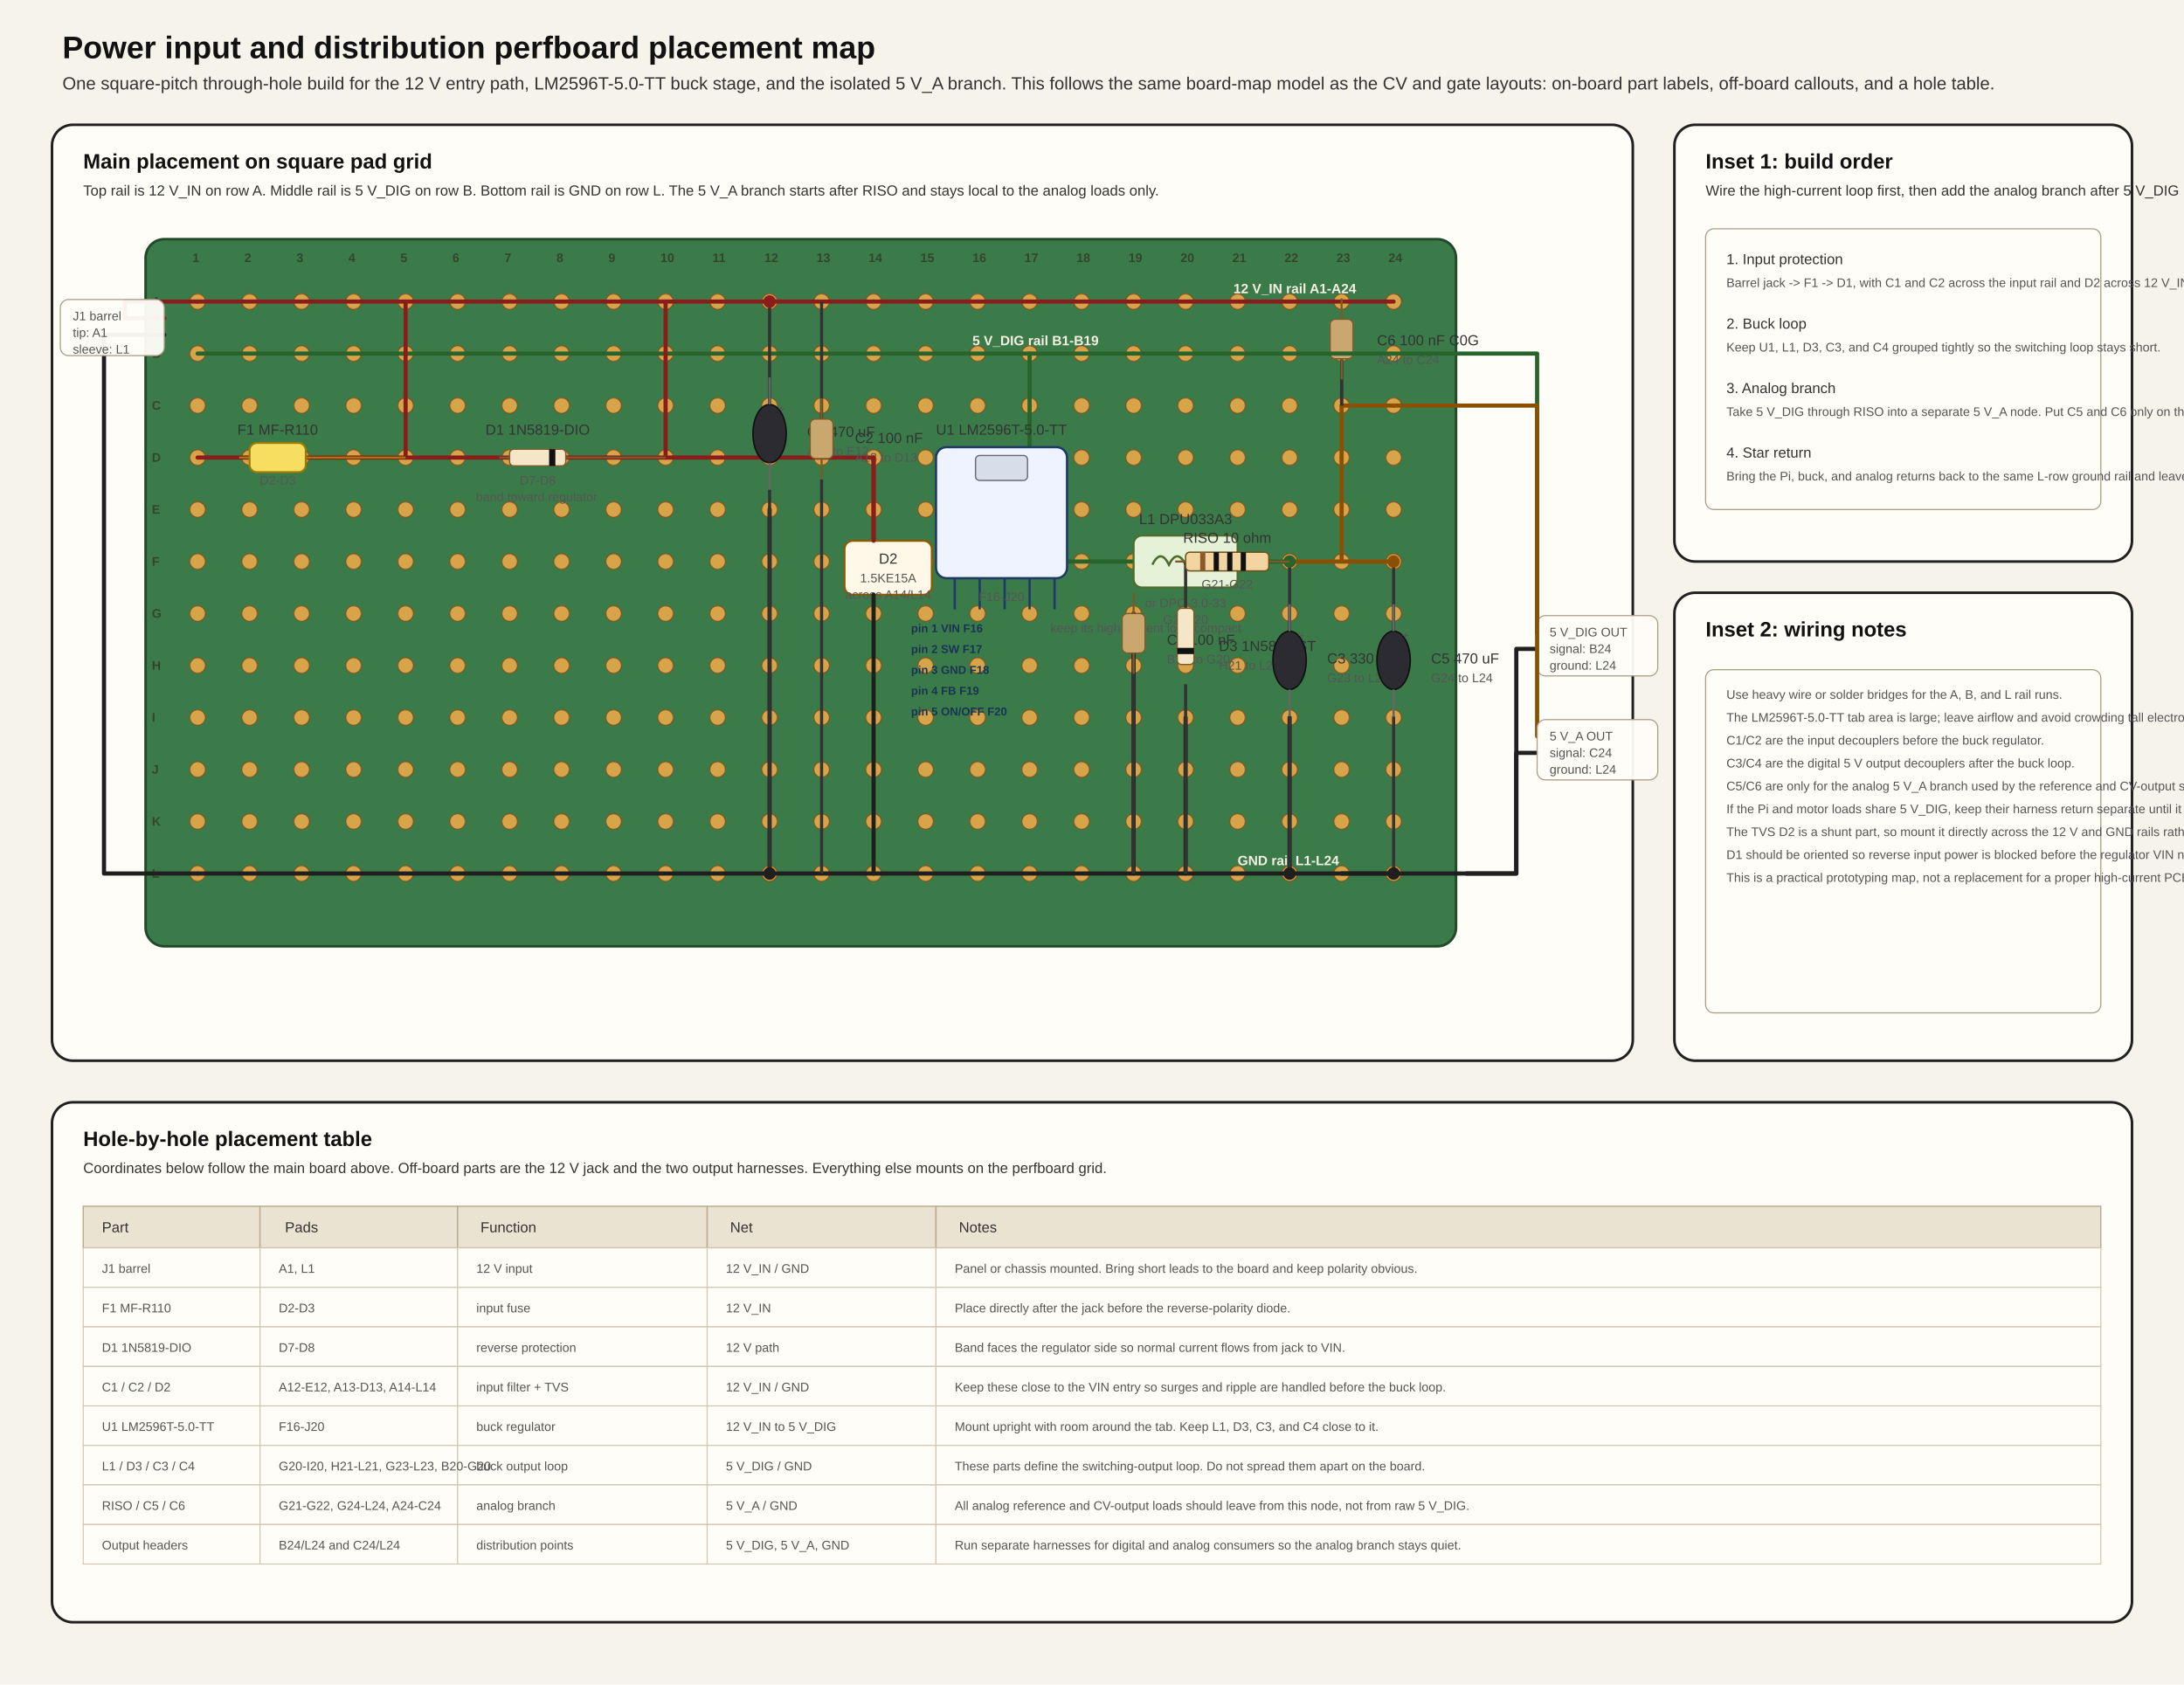
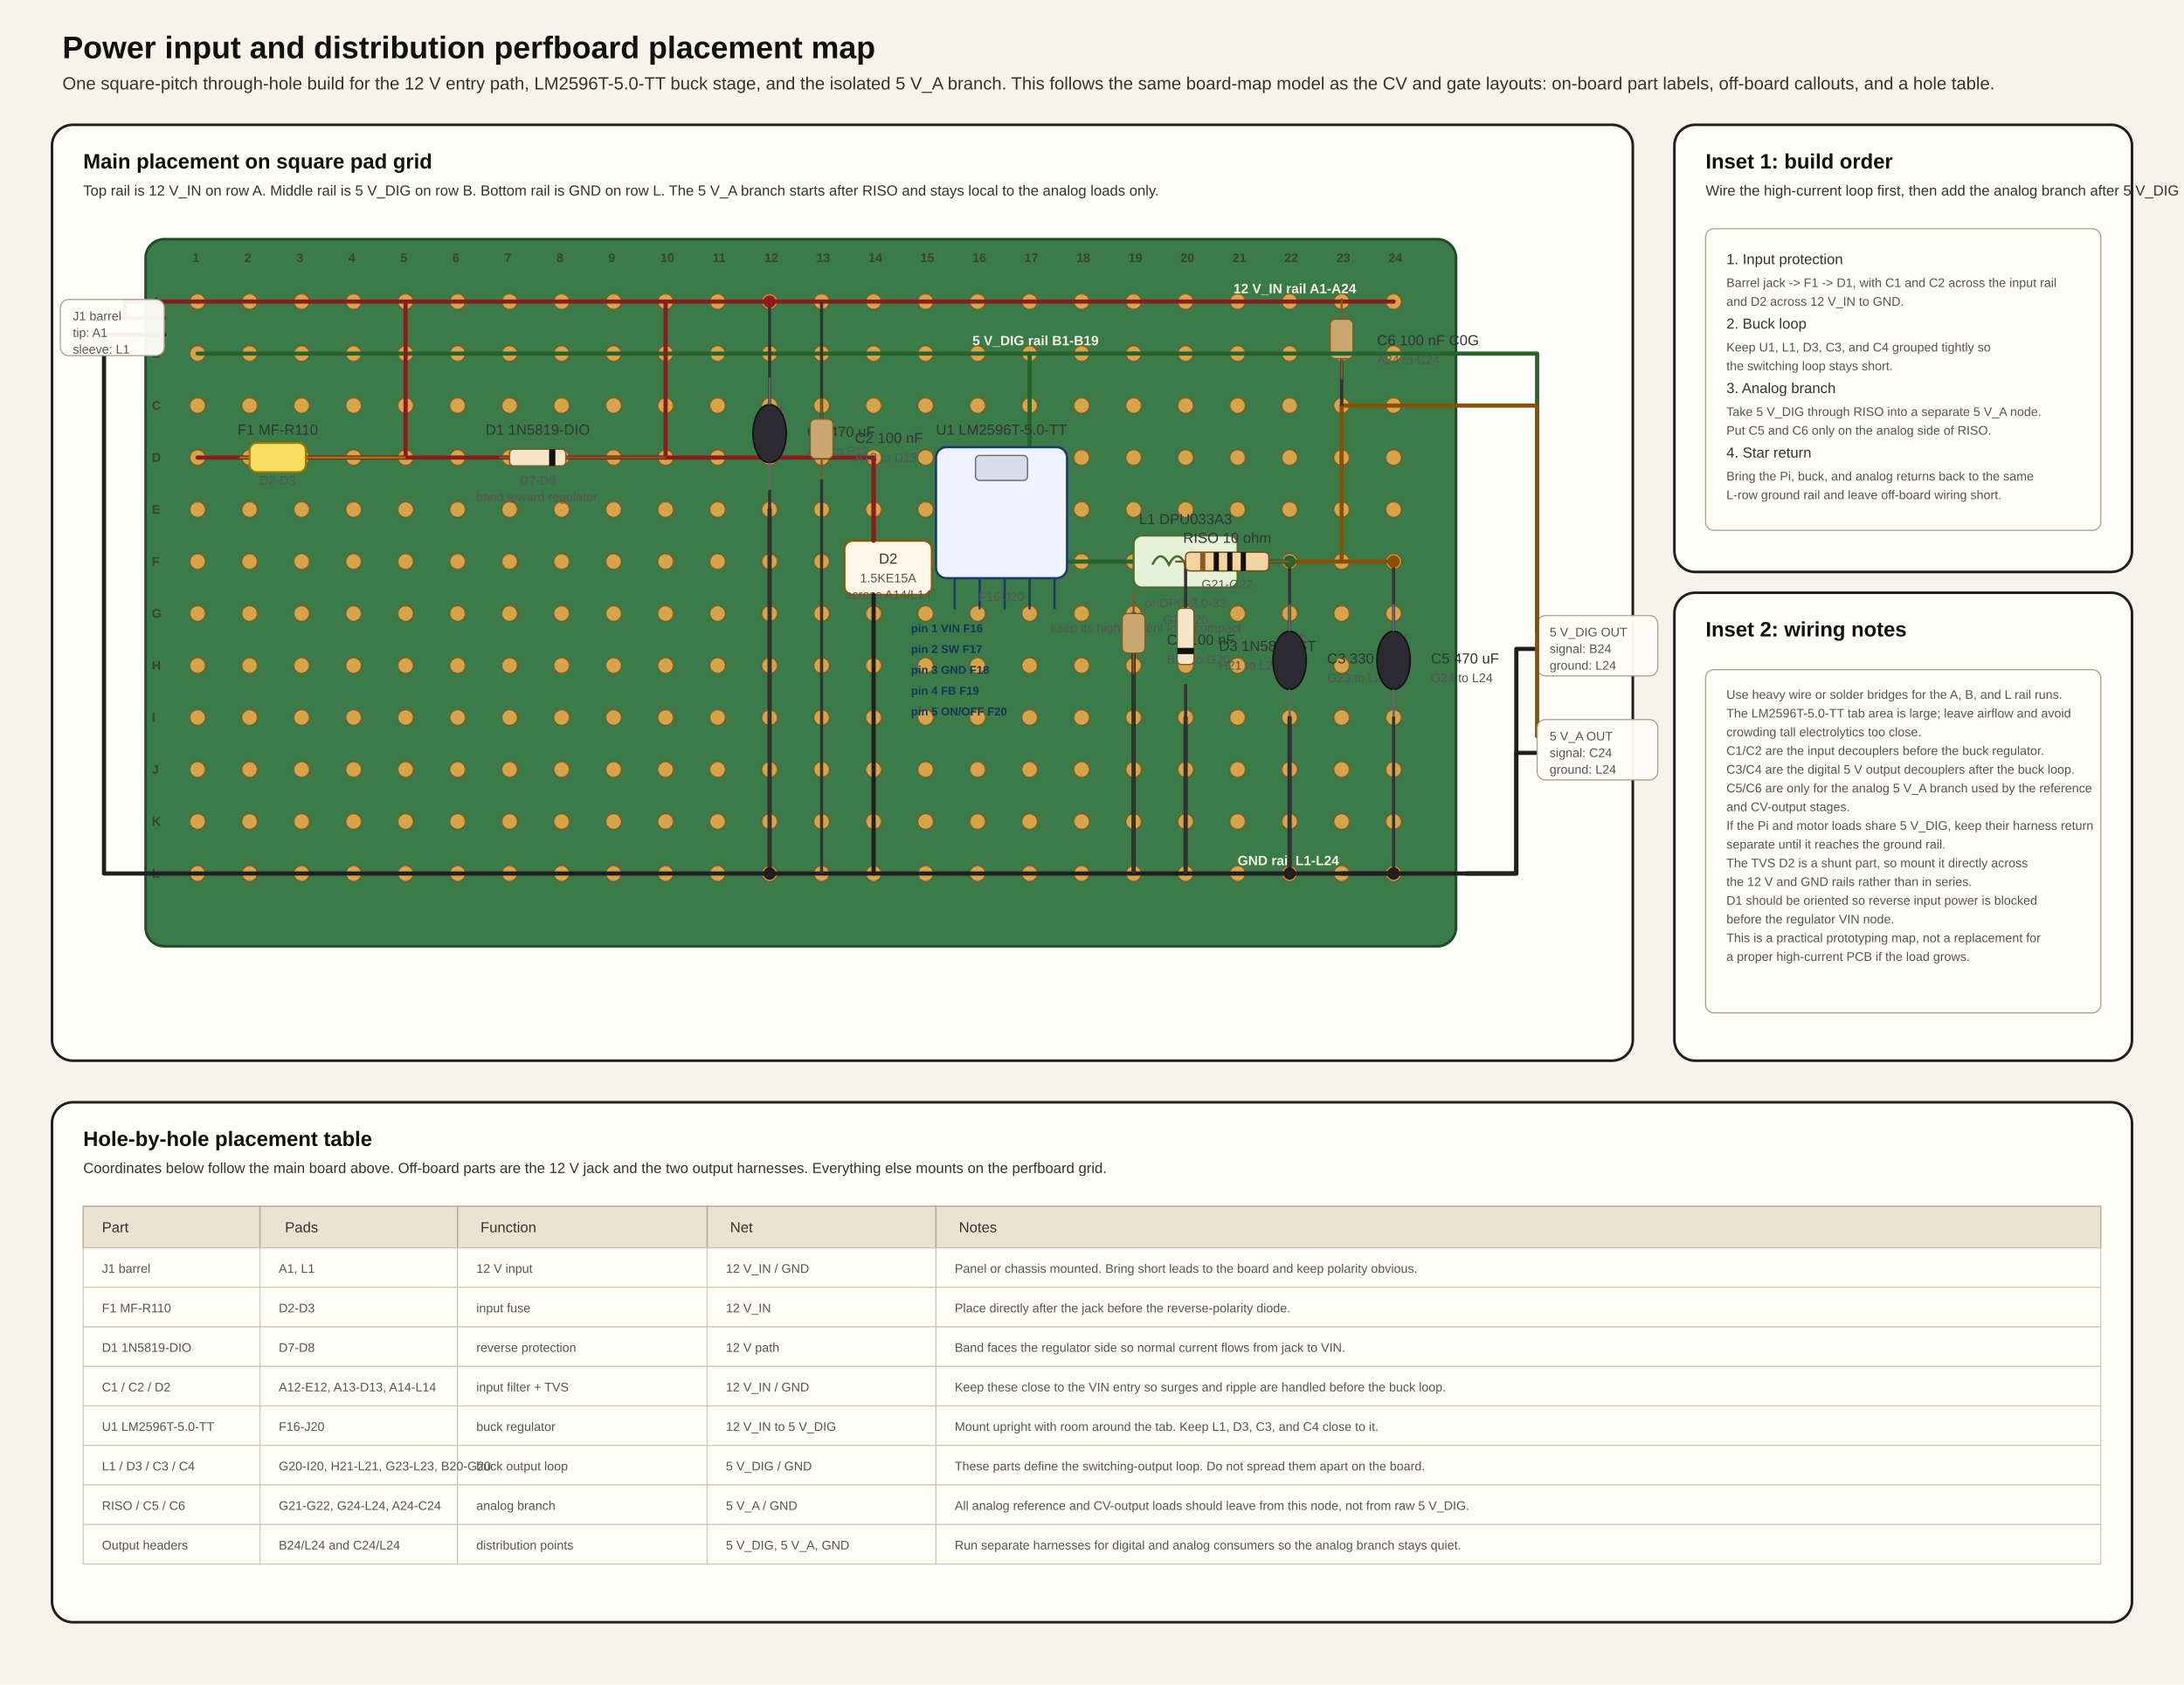
<svg xmlns="http://www.w3.org/2000/svg" width="2100" height="1620" viewBox="0 0 2100 1620" role="img" aria-label="Power input and distribution perfboard placement map on a square 2.54 pitch grid">
  <defs>
    <style>
      .bg { fill: #f6f3ea; }
      .panel { fill: #fffdf8; stroke: #202020; stroke-width: 2.5; rx: 20; ry: 20; }
      .board { fill: #3b7b4a; stroke: #21492a; stroke-width: 2.5; rx: 18; ry: 18; }
      .pad { fill: #d7a44a; stroke: #7b5320; stroke-width: 1; }
      .title { fill: #111; font-family: Arial, Helvetica, sans-serif; font-size: 30px; font-weight: 700; }
      .subtitle { fill: #333; font-family: Arial, Helvetica, sans-serif; font-size: 17px; }
      .note { fill: #111; font-family: Arial, Helvetica, sans-serif; font-size: 20px; font-weight: 700; }
      .small { fill: #333; font-family: Arial, Helvetica, sans-serif; font-size: 14px; }
      .tiny { fill: #555; font-family: Arial, Helvetica, sans-serif; font-size: 12px; }
      .legend { fill: #f6f1e4; font-family: Arial, Helvetica, sans-serif; font-size: 13px; font-weight: 700; }
      .coord { fill: #34452d; font-family: Arial, Helvetica, sans-serif; font-size: 12px; font-weight: 700; }
      .pinlabel { fill: #173454; font-family: Arial, Helvetica, sans-serif; font-size: 11px; font-weight: 700; }
      .passive { fill: #fff8e8; stroke: #8a5b00; stroke-width: 2; rx: 8; ry: 8; }
      .callout { fill: #fffdf8; opacity: 0.95; stroke: #a89a82; stroke-width: 1.1; rx: 8; ry: 8; }
      .table-head { fill: #ebe3d2; stroke: #b9a98d; stroke-width: 1.2; }
      .table-cell { fill: #fffdf8; stroke: #d1c5b1; stroke-width: 1; }
      .net12 { stroke: #8a1c1c; stroke-width: 4; fill: none; stroke-linecap: round; stroke-linejoin: round; }
      .net5d { stroke: #27632a; stroke-width: 4; fill: none; stroke-linecap: round; stroke-linejoin: round; }
      .net5a { stroke: #8a4f00; stroke-width: 4; fill: none; stroke-linecap: round; stroke-linejoin: round; }
      .netg { stroke: #1f1f1f; stroke-width: 4; fill: none; stroke-linecap: round; stroke-linejoin: round; }
      .dot12 { fill: #8a1c1c; }
      .dot5d { fill: #27632a; }
      .dot5a { fill: #8a4f00; }
      .dotg { fill: #1f1f1f; }
    </style>
    <pattern id="perf-pad-grid" patternUnits="userSpaceOnUse" x="165" y="265" width="50" height="50">
      <circle class="pad" cx="25" cy="25" r="7.5" />
    </pattern>
    <g id="to220-5">
      <rect x="0" y="0" width="126" height="126" rx="10" ry="10" fill="#eef3ff" stroke="#1d3b66" stroke-width="2.2" />
      <rect x="38" y="8" width="50" height="24" rx="4" ry="4" fill="#d7dde9" stroke="#667" stroke-width="1.2" />
      <line x1="18" y1="126" x2="18" y2="156" stroke="#1d3b66" stroke-width="2.2" />
      <line x1="42" y1="126" x2="42" y2="156" stroke="#1d3b66" stroke-width="2.2" />
      <line x1="66" y1="126" x2="66" y2="156" stroke="#1d3b66" stroke-width="2.2" />
      <line x1="90" y1="126" x2="90" y2="156" stroke="#1d3b66" stroke-width="2.2" />
      <line x1="114" y1="126" x2="114" y2="156" stroke="#1d3b66" stroke-width="2.2" />
    </g>
    <g id="axial-body">
      <rect x="0" y="0" width="80" height="18" rx="4" ry="4" fill="#f2d5a0" stroke="#6f4f1a" stroke-width="1.3" />
    </g>
    <g id="electrolytic">
      <ellipse cx="16" cy="28" rx="16" ry="28" fill="#2b2b31" stroke="#111" stroke-width="1.5" />
      <line x1="16" y1="56" x2="16" y2="82" stroke="#666" stroke-width="2.2" />
      <line x1="16" y1="0" x2="16" y2="-26" stroke="#666" stroke-width="2.2" />
      <text class="tiny" x="24" y="8">+</text>
    </g>
    <g id="small-cap">
      <rect x="0" y="0" width="22" height="38" rx="5" ry="5" fill="#caa76f" stroke="#7a5a28" stroke-width="1.2" />
      <line x1="11" y1="0" x2="11" y2="-20" stroke="#7a5a28" stroke-width="2" />
      <line x1="11" y1="38" x2="11" y2="58" stroke="#7a5a28" stroke-width="2" />
    </g>
    <g id="diode-axial">
      <rect x="0" y="0" width="54" height="16" rx="4" ry="4" fill="#f4e6c7" stroke="#7a5a28" stroke-width="1.2" />
      <rect x="38" y="0" width="6" height="16" fill="#111" />
    </g>
    <g id="inductor-box">
      <rect x="0" y="0" width="100" height="50" rx="8" ry="8" fill="#e5f2d8" stroke="#4d6d2d" stroke-width="2" />
      <path d="M 18 28 q 8 -16 16 0 q 8 -16 16 0 q 8 -16 16 0 q 8 -16 16 0" fill="none" stroke="#4d6d2d" stroke-width="2.2" />
    </g>
    <g id="polyfuse">
      <rect x="0" y="0" width="54" height="28" rx="7" ry="7" fill="#f6de61" stroke="#9f7a00" stroke-width="1.8" />
    </g>
  </defs>
  <rect class="bg" x="0" y="0" width="2100" height="1620" />
  <text class="title" x="60" y="56">Power input and distribution perfboard placement map</text>
  <text class="subtitle" x="60" y="86">One square-pitch through-hole build for the 12 V entry path, LM2596T-5.0-TT buck stage, and the isolated 5 V_A branch. This follows the same board-map model as the CV and gate layouts: on-board part labels, off-board callouts, and a hole table.</text>
  <rect class="panel" x="50" y="120" width="1520" height="900" />
  <text class="note" x="80" y="162">Main placement on square pad grid</text>
  <text class="small" x="80" y="188">Top rail is 12 V_IN on row A. Middle rail is 5 V_DIG on row B. Bottom rail is GND on row L. The 5 V_A branch starts after RISO and stays local to the analog loads only.</text>
  <rect class="board" x="140" y="230" width="1260" height="680" />
  <rect x="165" y="265" width="1200" height="600" fill="url(#perf-pad-grid)" />
  <g>
    <text class="coord" x="185" y="252">1</text>
    <text class="coord" x="235" y="252">2</text>
    <text class="coord" x="285" y="252">3</text>
    <text class="coord" x="335" y="252">4</text>
    <text class="coord" x="385" y="252">5</text>
    <text class="coord" x="435" y="252">6</text>
    <text class="coord" x="485" y="252">7</text>
    <text class="coord" x="535" y="252">8</text>
    <text class="coord" x="585" y="252">9</text>
    <text class="coord" x="635" y="252">10</text>
    <text class="coord" x="685" y="252">11</text>
    <text class="coord" x="735" y="252">12</text>
    <text class="coord" x="785" y="252">13</text>
    <text class="coord" x="835" y="252">14</text>
    <text class="coord" x="885" y="252">15</text>
    <text class="coord" x="935" y="252">16</text>
    <text class="coord" x="985" y="252">17</text>
    <text class="coord" x="1035" y="252">18</text>
    <text class="coord" x="1085" y="252">19</text>
    <text class="coord" x="1135" y="252">20</text>
    <text class="coord" x="1185" y="252">21</text>
    <text class="coord" x="1235" y="252">22</text>
    <text class="coord" x="1285" y="252">23</text>
    <text class="coord" x="1335" y="252">24</text>
    <text class="coord" x="146" y="294">A</text>
    <text class="coord" x="146" y="344">B</text>
    <text class="coord" x="146" y="394">C</text>
    <text class="coord" x="146" y="444">D</text>
    <text class="coord" x="146" y="494">E</text>
    <text class="coord" x="146" y="544">F</text>
    <text class="coord" x="146" y="594">G</text>
    <text class="coord" x="146" y="644">H</text>
    <text class="coord" x="146" y="694">I</text>
    <text class="coord" x="146" y="744">J</text>
    <text class="coord" x="146" y="794">K</text>
    <text class="coord" x="146" y="844">L</text>
  </g>
  <g>
    <path class="net12" d="M 190 290 L 1340 290" />
    <path class="net5d" d="M 190 340 L 1090 340" />
    <path class="netg" d="M 190 840 L 1340 840" />
    <text class="legend" x="1186" y="282">12 V_IN rail A1-A24</text>
    <text class="legend" x="935" y="332">5 V_DIG rail B1-B19</text>
    <text class="legend" x="1190" y="832">GND rail L1-L24</text>
    <path class="net12" d="M 190 440 L 240 440" />
    <path class="net12" d="M 294 440 L 390 440" />
    <path class="net12" d="M 390 440 L 390 290" />
    <path class="net12" d="M 390 440 L 490 440" />
    <path class="net12" d="M 544 440 L 640 440" />
    <path class="net12" d="M 640 440 L 640 290" />
    <path class="net12" d="M 640 440 L 840 440" />
    <path class="net12" d="M 840 440 L 840 540" />
    <path class="net5d" d="M 990 540 L 990 340" />
    <path class="net5d" d="M 990 540 L 1140 540" />
    <path class="net5d" d="M 1194 540 L 1240 540" />
    <path class="netg" d="M 740 840 L 740 490" />
    <path class="netg" d="M 1090 840 L 1090 590" />
    <path class="netg" d="M 1140 840 L 1140 690" />
    <path class="netg" d="M 1240 840 L 1240 690" />
    <path class="net5a" d="M 1240 540 L 1340 540" />
    <path class="net5a" d="M 1290 540 L 1290 440" />
    <path class="net5a" d="M 1290 440 L 1290 390 L 1340 390" />
  </g>
  <g>
    <path class="net12" d="M 190 290 L 120 290 L 120 306 L 158 306" />
    <path class="netg" d="M 190 840 L 100 840 L 100 322 L 158 322" />
    <rect class="callout" x="58" y="288" width="100" height="54" />
    <text class="tiny" x="70" y="308">J1 barrel</text>
    <text class="tiny" x="70" y="324">tip: A1</text>
    <text class="tiny" x="70" y="340">sleeve: L1</text>
    <use href="#polyfuse" x="240" y="426" />
    <line x1="240" y1="440" x2="230" y2="440" stroke="#9f7a00" stroke-width="2" />
    <line x1="294" y1="440" x2="390" y2="440" stroke="#9f7a00" stroke-width="2" />
    <text class="small" x="267" y="418" text-anchor="middle">F1 MF-R110</text>
    <text class="tiny" x="267" y="466" text-anchor="middle">D2-D3</text>
    <use href="#diode-axial" x="490" y="432" />
    <line x1="490" y1="440" x2="480" y2="440" stroke="#7a5a28" stroke-width="2" />
    <line x1="544" y1="440" x2="640" y2="440" stroke="#7a5a28" stroke-width="2" />
    <text class="small" x="517" y="418" text-anchor="middle">D1 1N5819-DIO</text>
    <text class="tiny" x="517" y="466" text-anchor="middle">D7-D8</text>
    <text class="tiny" x="516" y="482" text-anchor="middle">band toward regulator</text>
    <line x1="740" y1="290" x2="740" y2="389" stroke="#333" stroke-width="3" />
    <use href="#electrolytic" x="724" y="389" />
    <line x1="740" y1="471" x2="740" y2="840" stroke="#333" stroke-width="3" />
    <circle class="dot12" cx="740" cy="290" r="6" />
    <circle class="dotg" cx="740" cy="840" r="6" />
    <text class="small" x="776" y="420">C1 470 uF</text>
    <text class="tiny" x="776" y="438">A12 to E12</text>
    <line x1="790" y1="290" x2="790" y2="403" stroke="#333" stroke-width="3" />
    <use href="#small-cap" x="779" y="403" />
    <line x1="790" y1="461" x2="790" y2="840" stroke="#333" stroke-width="3" />
    <text class="small" x="822" y="426">C2 100 nF</text>
    <text class="tiny" x="822" y="444">A13 to D13</text>
    <rect class="passive" x="812" y="520" width="84" height="52" />
    <text class="small" x="854" y="542" text-anchor="middle">D2</text>
    <text class="tiny" x="854" y="560" text-anchor="middle">1.5KE15A</text>
    <text class="tiny" x="854" y="576" text-anchor="middle">across A14/L14</text>
    <path class="net12" d="M 840 440 L 840 520" />
    <path class="netg" d="M 840 572 L 840 840" />
    <use href="#to220-5" x="900" y="430" />
    <text class="small" x="963" y="418" text-anchor="middle">U1 LM2596T-5.0-TT</text>
    <text class="tiny" x="963" y="578" text-anchor="middle">F16-J20</text>
    <text class="pinlabel" x="876" y="608">pin 1 VIN F16</text>
    <text class="pinlabel" x="876" y="628">pin 2 SW F17</text>
    <text class="pinlabel" x="876" y="648">pin 3 GND F18</text>
    <text class="pinlabel" x="876" y="668">pin 4 FB F19</text>
    <text class="pinlabel" x="876" y="688">pin 5 ON/OFF F20</text>
    <text class="tiny" x="1010" y="608">keep its high-current loop compact</text>
    <use href="#inductor-box" x="1090" y="515" />
    <text class="small" x="1140" y="504" text-anchor="middle">L1 DPU033A3</text>
    <text class="tiny" x="1140" y="584" text-anchor="middle">or DPO-3.0-33</text>
    <text class="tiny" x="1140" y="600" text-anchor="middle">G20-I20</text>
    <line x1="1090" y1="590" x2="1090" y2="840" stroke="#333" stroke-width="3" />
    <use href="#small-cap" x="1079" y="590" />
    <text class="small" x="1122" y="620">C4 100 nF</text>
    <text class="tiny" x="1122" y="638">B20 to G20</text>
    <line x1="1140" y1="540" x2="1140" y2="604" stroke="#333" stroke-width="3" />
    <use href="#diode-axial" x="1113" y="604" transform="rotate(90 1140 612)" />
    <line x1="1140" y1="658" x2="1140" y2="840" stroke="#333" stroke-width="3" />
    <text class="small" x="1172" y="626">D3 1N5822-ST</text>
    <text class="tiny" x="1172" y="644">H21 to L21</text>
    <line x1="1240" y1="540" x2="1240" y2="607" stroke="#333" stroke-width="3" />
    <use href="#electrolytic" x="1224" y="607" />
    <line x1="1240" y1="689" x2="1240" y2="840" stroke="#333" stroke-width="3" />
    <circle class="dot5d" cx="1240" cy="540" r="6" />
    <circle class="dotg" cx="1240" cy="840" r="6" />
    <text class="small" x="1276" y="638">C3 330 uF</text>
    <text class="tiny" x="1276" y="656">G23 to L23</text>
    <use href="#axial-body" x="1140" y="531" />
    <line x1="1140" y1="540" x2="1130" y2="540" stroke="#7a5a28" stroke-width="2" />
    <line x1="1220" y1="540" x2="1240" y2="540" stroke="#7a5a28" stroke-width="2" />
    <rect x="1154" y="531" width="5" height="18" fill="#8b5a2b" />
    <rect x="1167" y="531" width="5" height="18" fill="#111" />
    <rect x="1180" y="531" width="5" height="18" fill="#111" />
    <rect x="1193" y="531" width="5" height="18" fill="#111" />
    <text class="small" x="1180" y="522" text-anchor="middle">RISO 10 ohm</text>
    <text class="tiny" x="1180" y="566" text-anchor="middle">G21-G22</text>
    <line x1="1290" y1="390" x2="1290" y2="307" stroke="#333" stroke-width="3" />
    <use href="#small-cap" x="1279" y="307" />
    <line x1="1290" y1="365" x2="1290" y2="390" stroke="#333" stroke-width="3" />
    <text class="small" x="1324" y="332">C6 100 nF C0G</text>
    <text class="tiny" x="1324" y="350">A24 to C24</text>
    <line x1="1340" y1="540" x2="1340" y2="607" stroke="#333" stroke-width="3" />
    <use href="#electrolytic" x="1324" y="607" />
    <line x1="1340" y1="689" x2="1340" y2="840" stroke="#333" stroke-width="3" />
    <circle class="dot5a" cx="1340" cy="540" r="6" />
    <circle class="dotg" cx="1340" cy="840" r="6" />
    <text class="small" x="1376" y="638">C5 470 uF</text>
    <text class="tiny" x="1376" y="656">G24 to L24</text>
    <path class="net5d" d="M 1090 340 L 1478 340 L 1478 608" />
    <path class="netg" d="M 1290 840 L 1458 840 L 1458 624 L 1478 624" />
    <rect class="callout" x="1478" y="592" width="116" height="58" />
    <text class="tiny" x="1490" y="612">5 V_DIG OUT</text>
    <text class="tiny" x="1490" y="628">signal: B24</text>
    <text class="tiny" x="1490" y="644">ground: L24</text>
    <path class="net5a" d="M 1340 390 L 1478 390 L 1478 708" />
    <path class="netg" d="M 1410 840 L 1458 840 L 1458 724 L 1478 724" />
    <rect class="callout" x="1478" y="692" width="116" height="58" />
    <text class="tiny" x="1490" y="712">5 V_A OUT</text>
    <text class="tiny" x="1490" y="728">signal: C24</text>
    <text class="tiny" x="1490" y="744">ground: L24</text>
  </g>
-   <rect class="panel" x="1610" y="120" width="440" height="420" />
+   <rect class="panel" x="1610" y="120" width="440" height="430" />
  <text class="note" x="1640" y="162">Inset 1: build order</text>
  <text class="small" x="1640" y="188">Wire the high-current loop first, then add the analog branch after 5 V_DIG is stable.</text>
-   <rect class="callout" x="1640" y="220" width="380" height="270" />
+   <rect class="callout" x="1640" y="220" width="380" height="290" />
  <text class="small" x="1660" y="254">1. Input protection</text>
-   <text class="tiny" x="1660" y="276">Barrel jack -&gt; F1 -&gt; D1, with C1 and C2 across the input rail and D2 across 12 V_IN to GND.</text>
+   <text class="tiny" x="1660" y="276">Barrel jack -&gt; F1 -&gt; D1, with C1 and C2 across the input rail</text>
+   <text class="tiny" x="1660" y="294">and D2 across 12 V_IN to GND.</text>
  <text class="small" x="1660" y="316">2. Buck loop</text>
-   <text class="tiny" x="1660" y="338">Keep U1, L1, D3, C3, and C4 grouped tightly so the switching loop stays short.</text>
+   <text class="tiny" x="1660" y="338">Keep U1, L1, D3, C3, and C4 grouped tightly so</text>
+   <text class="tiny" x="1660" y="356">the switching loop stays short.</text>
  <text class="small" x="1660" y="378">3. Analog branch</text>
-   <text class="tiny" x="1660" y="400">Take 5 V_DIG through RISO into a separate 5 V_A node. Put C5 and C6 only on the analog side of RISO.</text>
+   <text class="tiny" x="1660" y="400">Take 5 V_DIG through RISO into a separate 5 V_A node.</text>
+   <text class="tiny" x="1660" y="418">Put C5 and C6 only on the analog side of RISO.</text>
  <text class="small" x="1660" y="440">4. Star return</text>
-   <text class="tiny" x="1660" y="462">Bring the Pi, buck, and analog returns back to the same L-row ground rail and leave off-board wiring short.</text>
+   <text class="tiny" x="1660" y="462">Bring the Pi, buck, and analog returns back to the same</text>
+   <text class="tiny" x="1660" y="480">L-row ground rail and leave off-board wiring short.</text>
  <rect class="panel" x="1610" y="570" width="440" height="450" />
  <text class="note" x="1640" y="612">Inset 2: wiring notes</text>
  <rect class="callout" x="1640" y="644" width="380" height="330" />
  <text class="tiny" x="1660" y="672">Use heavy wire or solder bridges for the A, B, and L rail runs.</text>
-   <text class="tiny" x="1660" y="694">The LM2596T-5.0-TT tab area is large; leave airflow and avoid crowding tall electrolytics too close.</text>
-   <text class="tiny" x="1660" y="716">C1/C2 are the input decouplers before the buck regulator.</text>
-   <text class="tiny" x="1660" y="738">C3/C4 are the digital 5 V output decouplers after the buck loop.</text>
-   <text class="tiny" x="1660" y="760">C5/C6 are only for the analog 5 V_A branch used by the reference and CV-output stages.</text>
-   <text class="tiny" x="1660" y="782">If the Pi and motor loads share 5 V_DIG, keep their harness return separate until it reaches the ground rail.</text>
-   <text class="tiny" x="1660" y="804">The TVS D2 is a shunt part, so mount it directly across the 12 V and GND rails rather than in series.</text>
-   <text class="tiny" x="1660" y="826">D1 should be oriented so reverse input power is blocked before the regulator VIN node.</text>
-   <text class="tiny" x="1660" y="848">This is a practical prototyping map, not a replacement for a proper high-current PCB if the load grows.</text>
+   <text class="tiny" x="1660" y="690">The LM2596T-5.0-TT tab area is large; leave airflow and avoid</text>
+   <text class="tiny" x="1660" y="708">crowding tall electrolytics too close.</text>
+   <text class="tiny" x="1660" y="726">C1/C2 are the input decouplers before the buck regulator.</text>
+   <text class="tiny" x="1660" y="744">C3/C4 are the digital 5 V output decouplers after the buck loop.</text>
+   <text class="tiny" x="1660" y="762">C5/C6 are only for the analog 5 V_A branch used by the reference</text>
+   <text class="tiny" x="1660" y="780">and CV-output stages.</text>
+   <text class="tiny" x="1660" y="798">If the Pi and motor loads share 5 V_DIG, keep their harness return</text>
+   <text class="tiny" x="1660" y="816">separate until it reaches the ground rail.</text>
+   <text class="tiny" x="1660" y="834">The TVS D2 is a shunt part, so mount it directly across</text>
+   <text class="tiny" x="1660" y="852">the 12 V and GND rails rather than in series.</text>
+   <text class="tiny" x="1660" y="870">D1 should be oriented so reverse input power is blocked</text>
+   <text class="tiny" x="1660" y="888">before the regulator VIN node.</text>
+   <text class="tiny" x="1660" y="906">This is a practical prototyping map, not a replacement for</text>
+   <text class="tiny" x="1660" y="924">a proper high-current PCB if the load grows.</text>
  <rect class="panel" x="50" y="1060" width="2000" height="500" />
  <text class="note" x="80" y="1102">Hole-by-hole placement table</text>
  <text class="small" x="80" y="1128">Coordinates below follow the main board above. Off-board parts are the 12 V jack and the two output harnesses. Everything else mounts on the perfboard grid.</text>
  <rect class="table-head" x="80" y="1160" width="170" height="40" />
  <rect class="table-head" x="250" y="1160" width="190" height="40" />
  <rect class="table-head" x="440" y="1160" width="240" height="40" />
  <rect class="table-head" x="680" y="1160" width="220" height="40" />
  <rect class="table-head" x="900" y="1160" width="1120" height="40" />
  <text class="small" x="98" y="1185">Part</text>
  <text class="small" x="274" y="1185">Pads</text>
  <text class="small" x="462" y="1185">Function</text>
  <text class="small" x="702" y="1185">Net</text>
  <text class="small" x="922" y="1185">Notes</text>
  <rect class="table-cell" x="80" y="1200" width="170" height="38" />
  <rect class="table-cell" x="250" y="1200" width="190" height="38" />
  <rect class="table-cell" x="440" y="1200" width="240" height="38" />
  <rect class="table-cell" x="680" y="1200" width="220" height="38" />
  <rect class="table-cell" x="900" y="1200" width="1120" height="38" />
  <text class="tiny" x="98" y="1224">J1 barrel</text>
  <text class="tiny" x="268" y="1224">A1, L1</text>
  <text class="tiny" x="458" y="1224">12 V input</text>
  <text class="tiny" x="698" y="1224">12 V_IN / GND</text>
  <text class="tiny" x="918" y="1224">Panel or chassis mounted. Bring short leads to the board and keep polarity obvious.</text>
  <rect class="table-cell" x="80" y="1238" width="170" height="38" />
  <rect class="table-cell" x="250" y="1238" width="190" height="38" />
  <rect class="table-cell" x="440" y="1238" width="240" height="38" />
  <rect class="table-cell" x="680" y="1238" width="220" height="38" />
  <rect class="table-cell" x="900" y="1238" width="1120" height="38" />
  <text class="tiny" x="98" y="1262">F1 MF-R110</text>
  <text class="tiny" x="268" y="1262">D2-D3</text>
  <text class="tiny" x="458" y="1262">input fuse</text>
  <text class="tiny" x="698" y="1262">12 V_IN</text>
  <text class="tiny" x="918" y="1262">Place directly after the jack before the reverse-polarity diode.</text>
  <rect class="table-cell" x="80" y="1276" width="170" height="38" />
  <rect class="table-cell" x="250" y="1276" width="190" height="38" />
  <rect class="table-cell" x="440" y="1276" width="240" height="38" />
  <rect class="table-cell" x="680" y="1276" width="220" height="38" />
  <rect class="table-cell" x="900" y="1276" width="1120" height="38" />
  <text class="tiny" x="98" y="1300">D1 1N5819-DIO</text>
  <text class="tiny" x="268" y="1300">D7-D8</text>
  <text class="tiny" x="458" y="1300">reverse protection</text>
  <text class="tiny" x="698" y="1300">12 V path</text>
  <text class="tiny" x="918" y="1300">Band faces the regulator side so normal current flows from jack to VIN.</text>
  <rect class="table-cell" x="80" y="1314" width="170" height="38" />
  <rect class="table-cell" x="250" y="1314" width="190" height="38" />
  <rect class="table-cell" x="440" y="1314" width="240" height="38" />
  <rect class="table-cell" x="680" y="1314" width="220" height="38" />
  <rect class="table-cell" x="900" y="1314" width="1120" height="38" />
  <text class="tiny" x="98" y="1338">C1 / C2 / D2</text>
  <text class="tiny" x="268" y="1338">A12-E12, A13-D13, A14-L14</text>
  <text class="tiny" x="458" y="1338">input filter + TVS</text>
  <text class="tiny" x="698" y="1338">12 V_IN / GND</text>
  <text class="tiny" x="918" y="1338">Keep these close to the VIN entry so surges and ripple are handled before the buck loop.</text>
  <rect class="table-cell" x="80" y="1352" width="170" height="38" />
  <rect class="table-cell" x="250" y="1352" width="190" height="38" />
  <rect class="table-cell" x="440" y="1352" width="240" height="38" />
  <rect class="table-cell" x="680" y="1352" width="220" height="38" />
  <rect class="table-cell" x="900" y="1352" width="1120" height="38" />
  <text class="tiny" x="98" y="1376">U1 LM2596T-5.0-TT</text>
  <text class="tiny" x="268" y="1376">F16-J20</text>
  <text class="tiny" x="458" y="1376">buck regulator</text>
  <text class="tiny" x="698" y="1376">12 V_IN to 5 V_DIG</text>
  <text class="tiny" x="918" y="1376">Mount upright with room around the tab. Keep L1, D3, C3, and C4 close to it.</text>
  <rect class="table-cell" x="80" y="1390" width="170" height="38" />
  <rect class="table-cell" x="250" y="1390" width="190" height="38" />
  <rect class="table-cell" x="440" y="1390" width="240" height="38" />
  <rect class="table-cell" x="680" y="1390" width="220" height="38" />
  <rect class="table-cell" x="900" y="1390" width="1120" height="38" />
  <text class="tiny" x="98" y="1414">L1 / D3 / C3 / C4</text>
  <text class="tiny" x="268" y="1414">G20-I20, H21-L21, G23-L23, B20-G20</text>
  <text class="tiny" x="458" y="1414">buck output loop</text>
  <text class="tiny" x="698" y="1414">5 V_DIG / GND</text>
  <text class="tiny" x="918" y="1414">These parts define the switching-output loop. Do not spread them apart on the board.</text>
  <rect class="table-cell" x="80" y="1428" width="170" height="38" />
  <rect class="table-cell" x="250" y="1428" width="190" height="38" />
  <rect class="table-cell" x="440" y="1428" width="240" height="38" />
  <rect class="table-cell" x="680" y="1428" width="220" height="38" />
  <rect class="table-cell" x="900" y="1428" width="1120" height="38" />
  <text class="tiny" x="98" y="1452">RISO / C5 / C6</text>
  <text class="tiny" x="268" y="1452">G21-G22, G24-L24, A24-C24</text>
  <text class="tiny" x="458" y="1452">analog branch</text>
  <text class="tiny" x="698" y="1452">5 V_A / GND</text>
  <text class="tiny" x="918" y="1452">All analog reference and CV-output loads should leave from this node, not from raw 5 V_DIG.</text>
  <rect class="table-cell" x="80" y="1466" width="170" height="38" />
  <rect class="table-cell" x="250" y="1466" width="190" height="38" />
  <rect class="table-cell" x="440" y="1466" width="240" height="38" />
  <rect class="table-cell" x="680" y="1466" width="220" height="38" />
  <rect class="table-cell" x="900" y="1466" width="1120" height="38" />
  <text class="tiny" x="98" y="1490">Output headers</text>
  <text class="tiny" x="268" y="1490">B24/L24 and C24/L24</text>
  <text class="tiny" x="458" y="1490">distribution points</text>
  <text class="tiny" x="698" y="1490">5 V_DIG, 5 V_A, GND</text>
  <text class="tiny" x="918" y="1490">Run separate harnesses for digital and analog consumers so the analog branch stays quiet.</text>
</svg>
